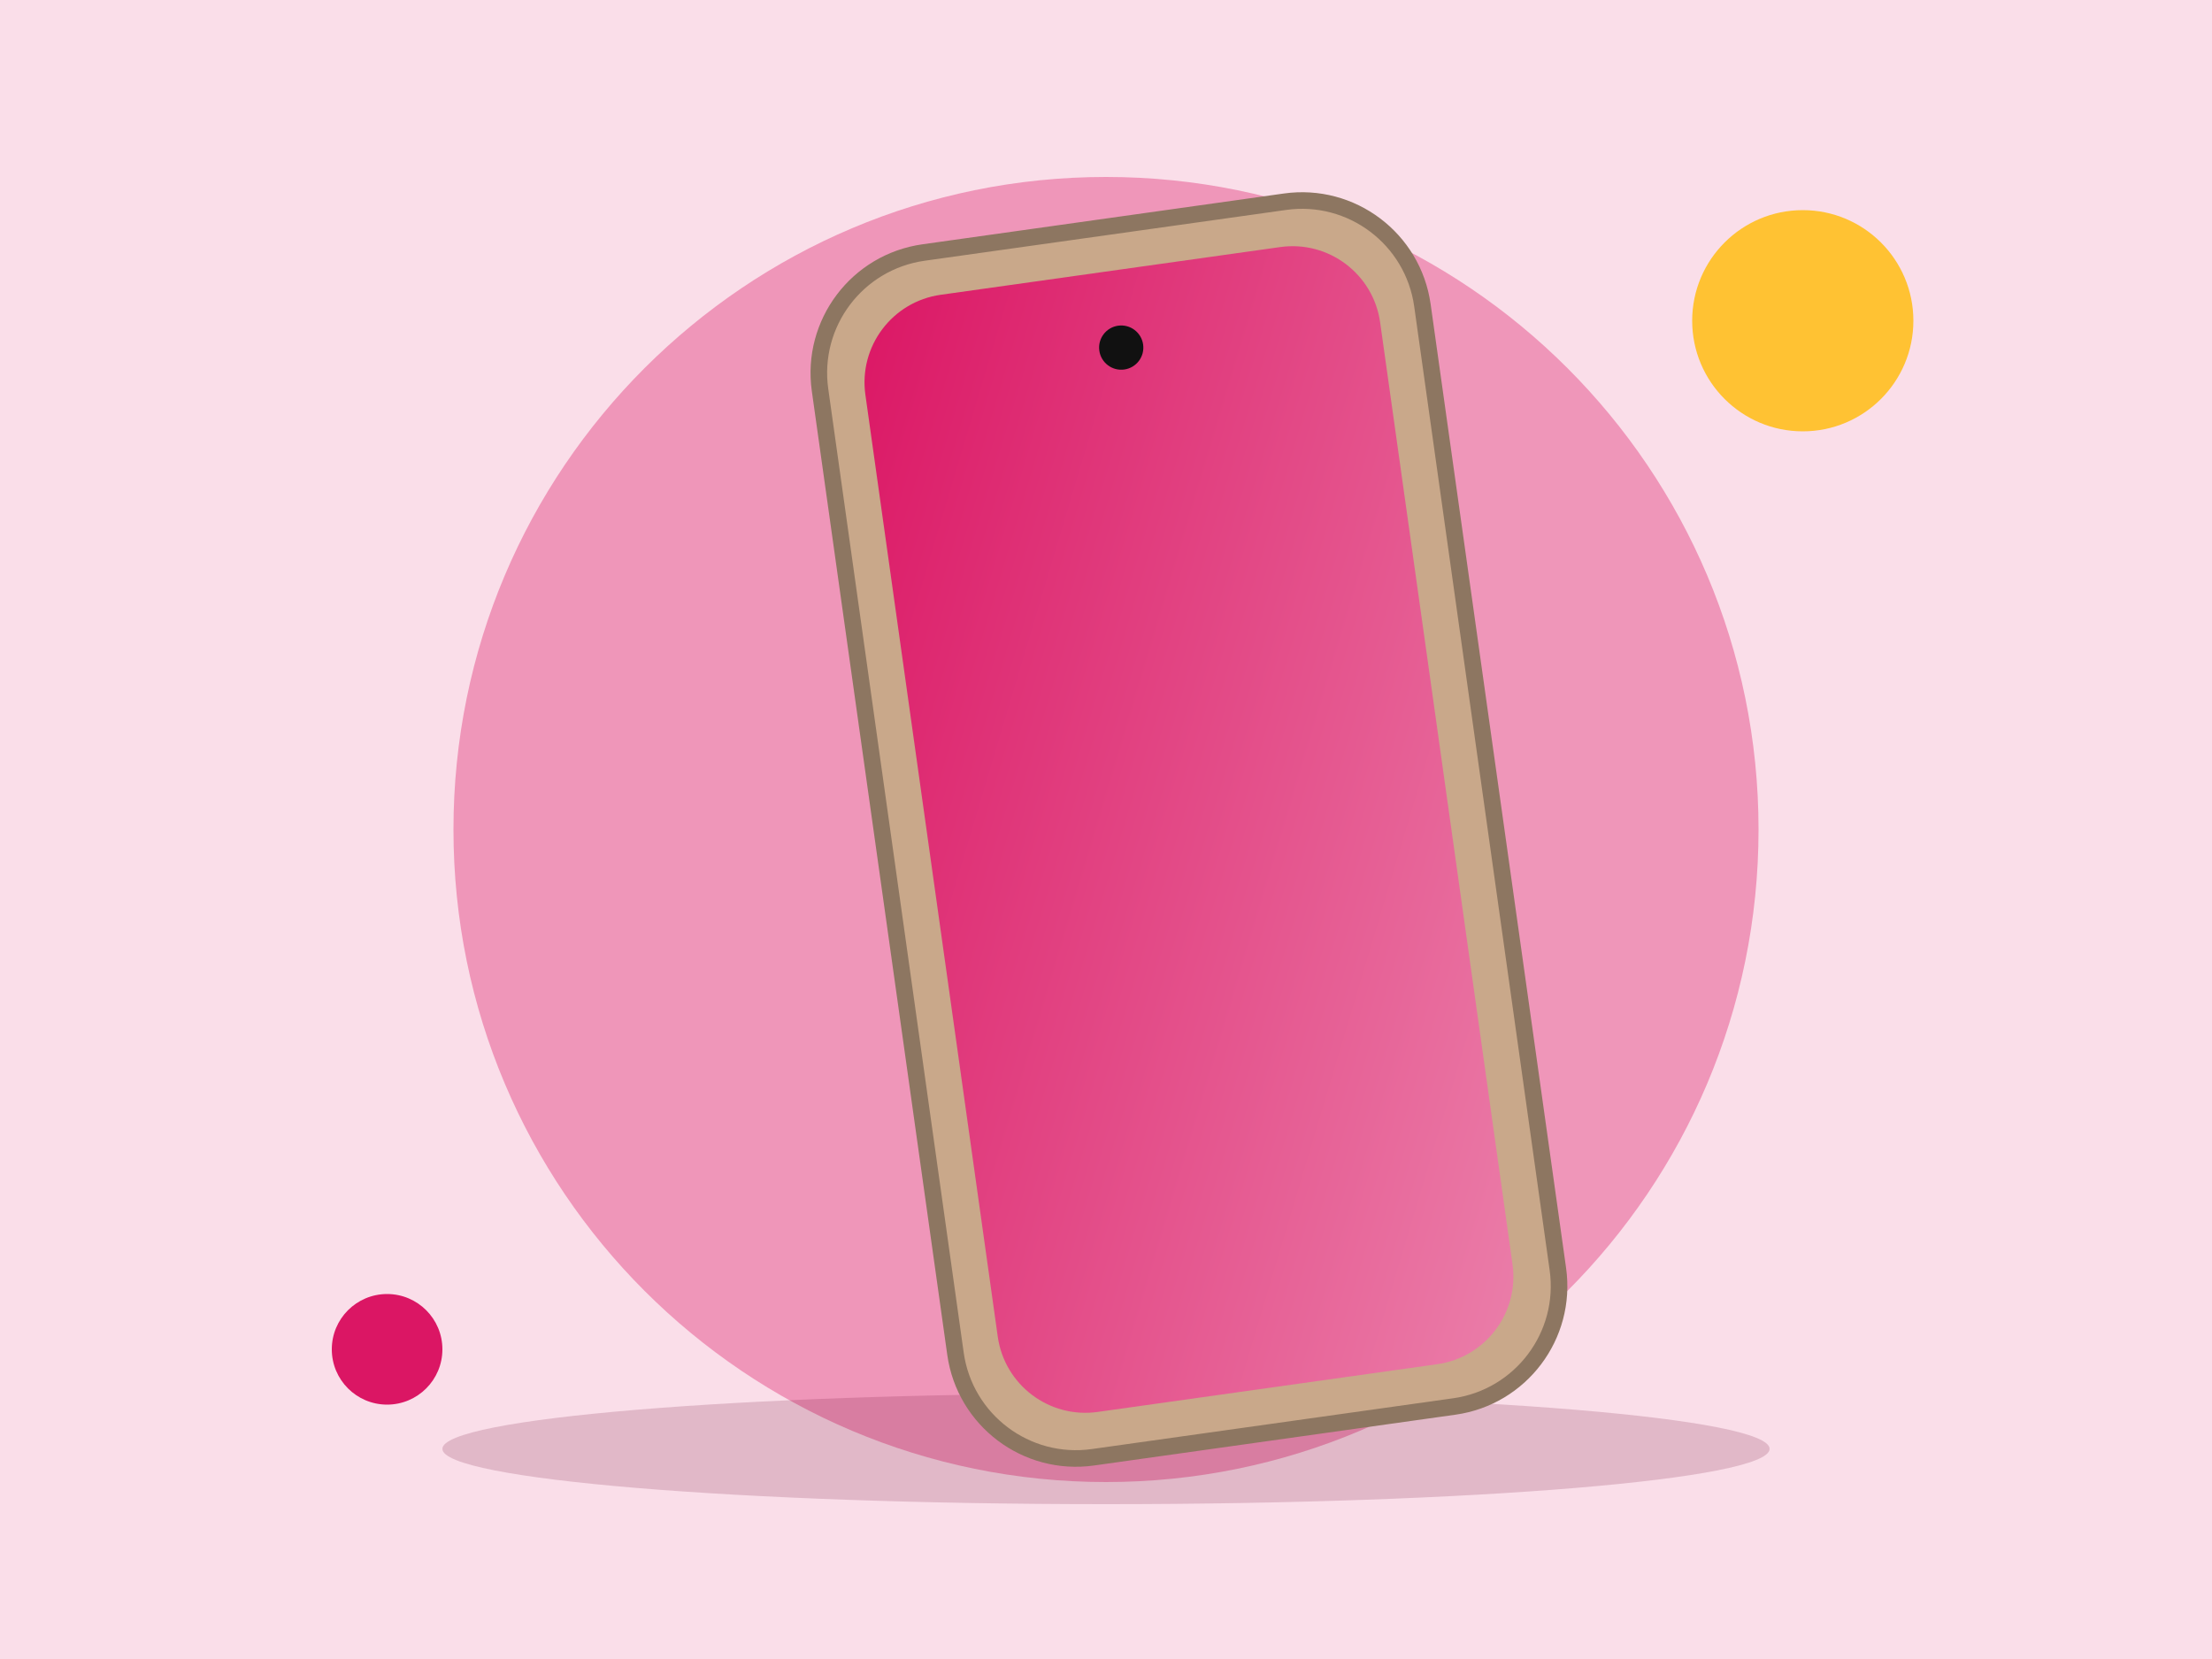
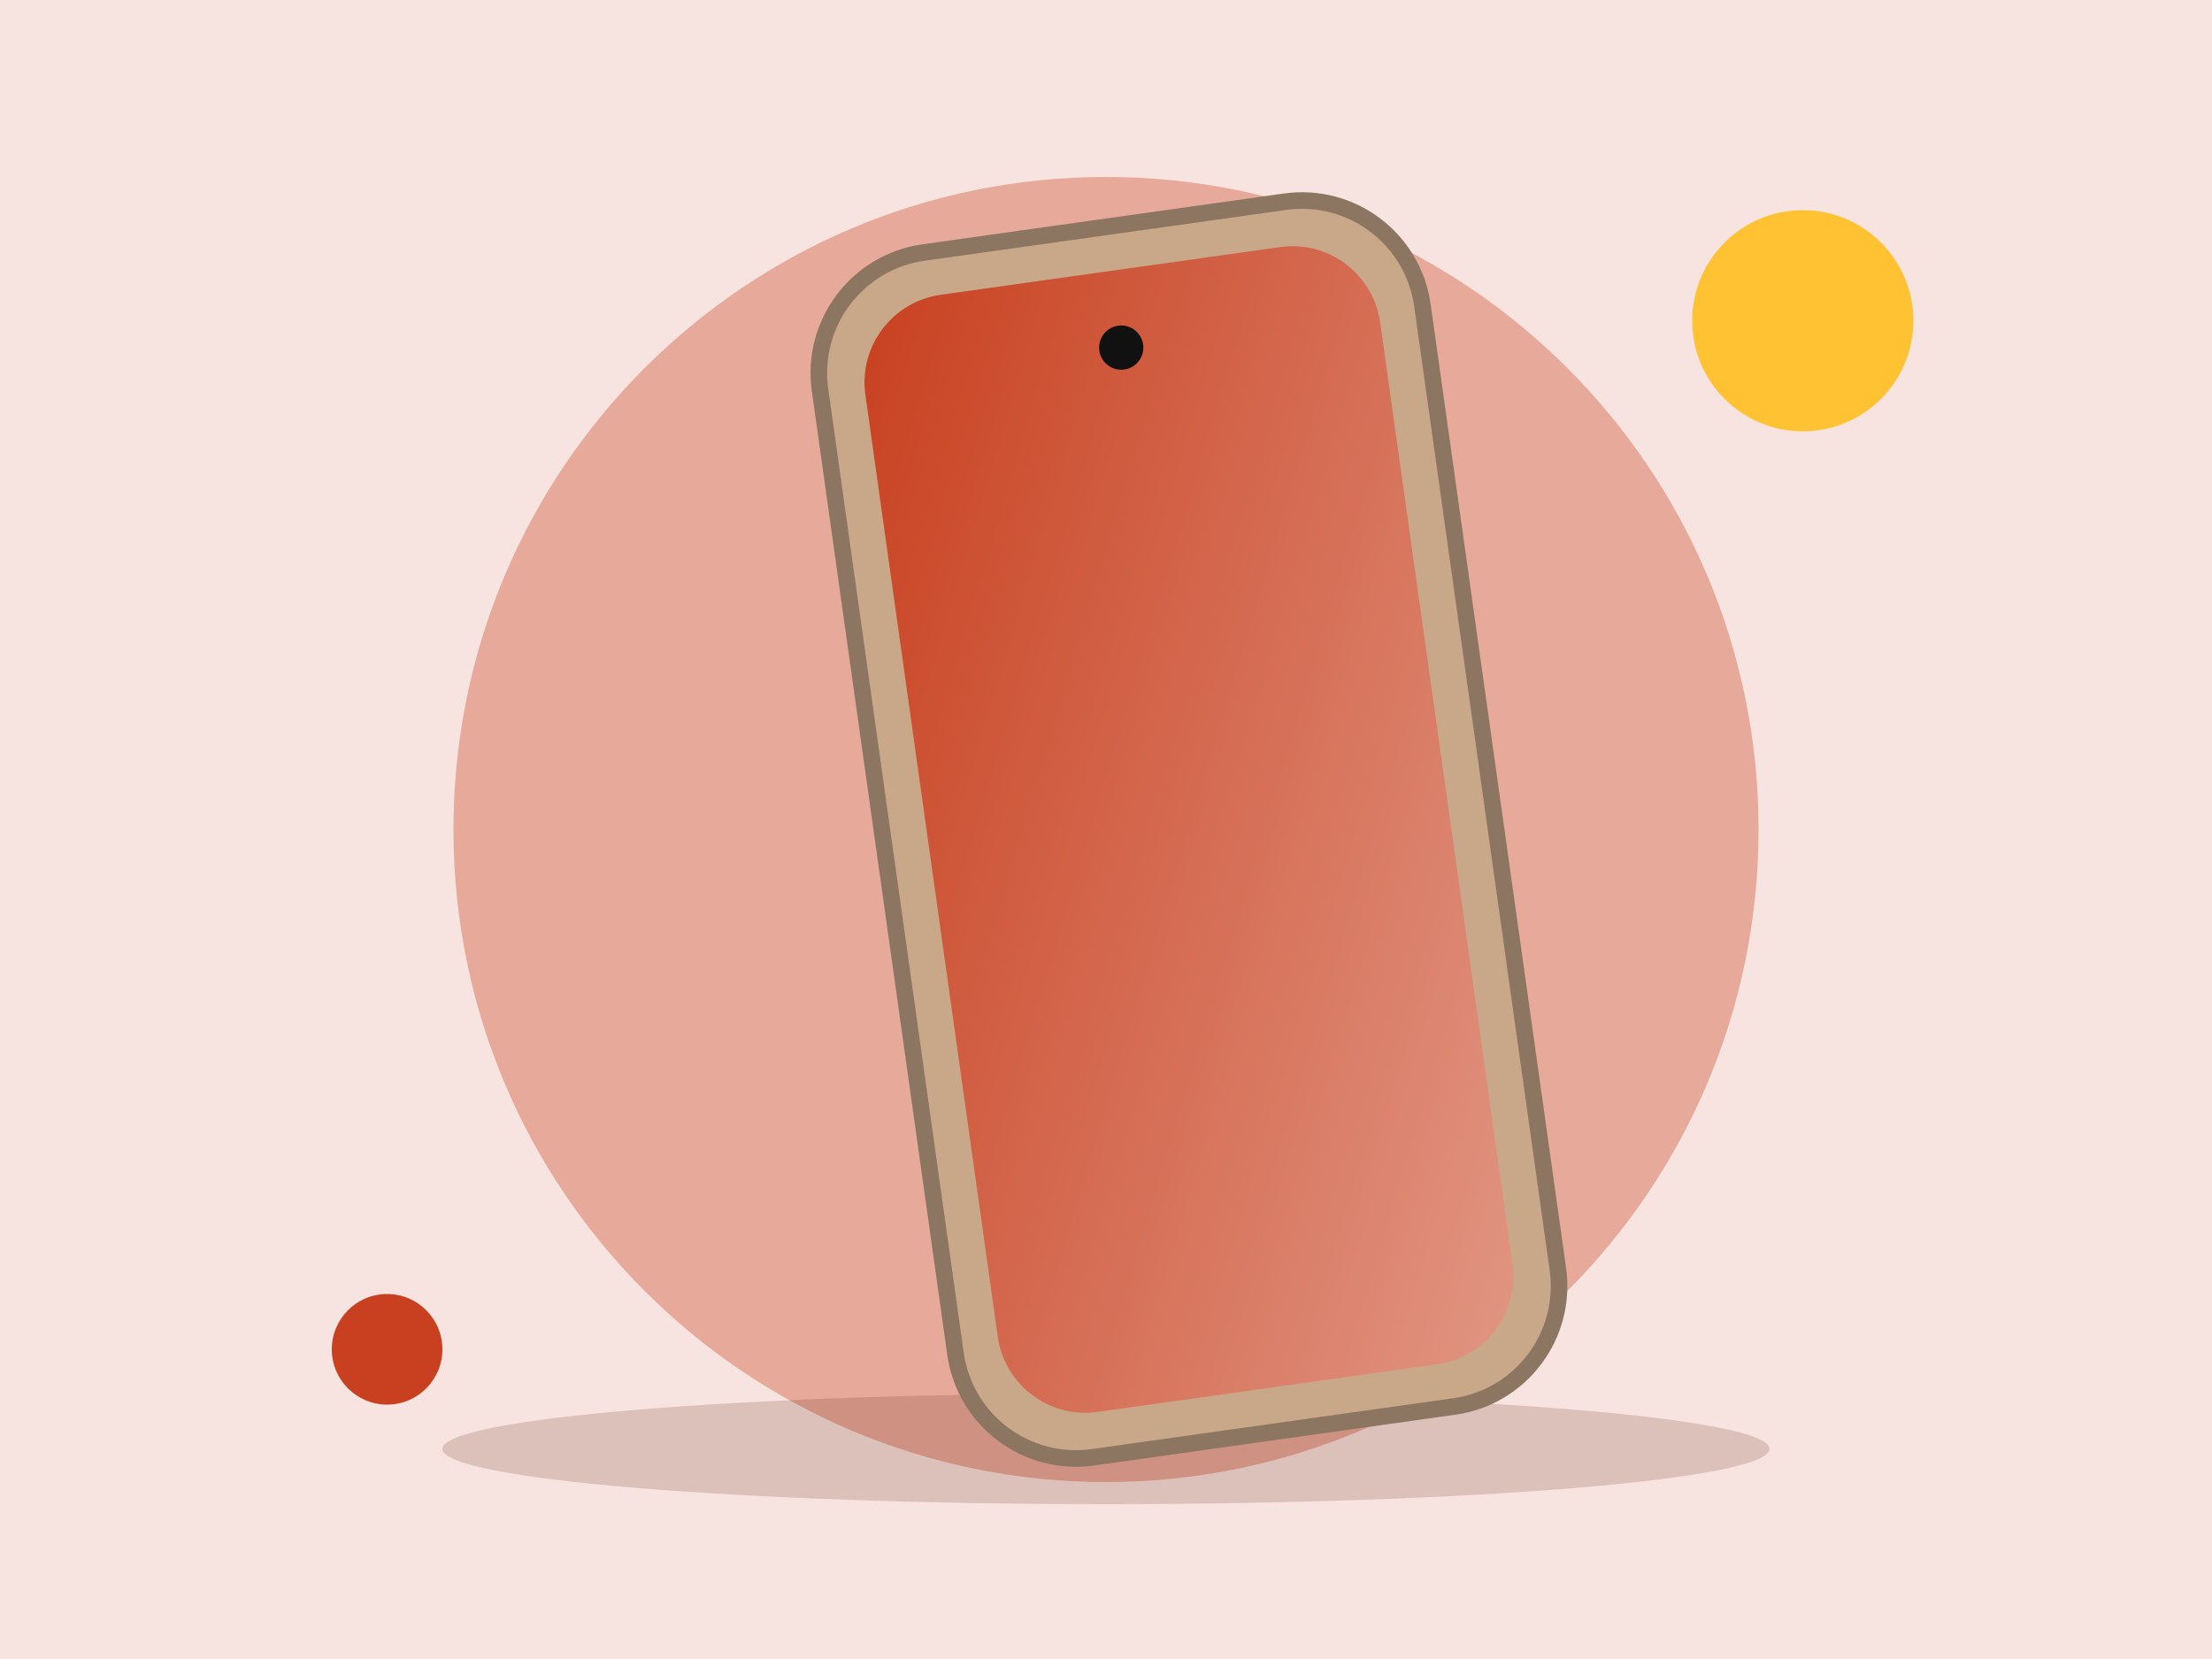
<svg xmlns="http://www.w3.org/2000/svg" viewBox="0 0 400 300" width="400" height="300">
  <defs>
    <linearGradient id="screen" x1="0" y1="0" x2="1" y2="1">
-       <stop offset="0" stop-color="#db1664" />
-       <stop offset="1" stop-color="#eb7faa" />
+       <stop offset="0" stop-color="#c8401f" />
+       <stop offset="1" stop-color="#e19684" />
    </linearGradient>
  </defs>
-   <rect width="400" height="300" fill="#fadee9" />
-   <circle cx="200" cy="150" r="118" fill="#ef96b9" />
+   <rect width="400" height="300" fill="#f7e4e0" />
+   <circle cx="200" cy="150" r="118" fill="#e6a99a" />
  <circle cx="326" cy="58" r="20" fill="#ffc233" />
-   <circle cx="70" cy="244" r="10" fill="#db1664" />
-   <ellipse cx="200" cy="262" rx="120" ry="10" fill="#6e0b32" opacity=".18" />
+   <circle cx="70" cy="244" r="10" fill="#c8401f" />
+   <ellipse cx="200" cy="262" rx="120" ry="10" fill="#642010" opacity=".18" />
  <g transform="rotate(-8 215 150)">
    <rect x="160" y="40" width="110" height="220" rx="22" fill="#c9a88a" stroke="#8d7661" stroke-width="3" />
    <rect x="168" y="48" width="94" height="204" rx="16" fill="url(#screen)" />
    <circle cx="215" cy="62" r="4" fill="#111" />
  </g>
</svg>
